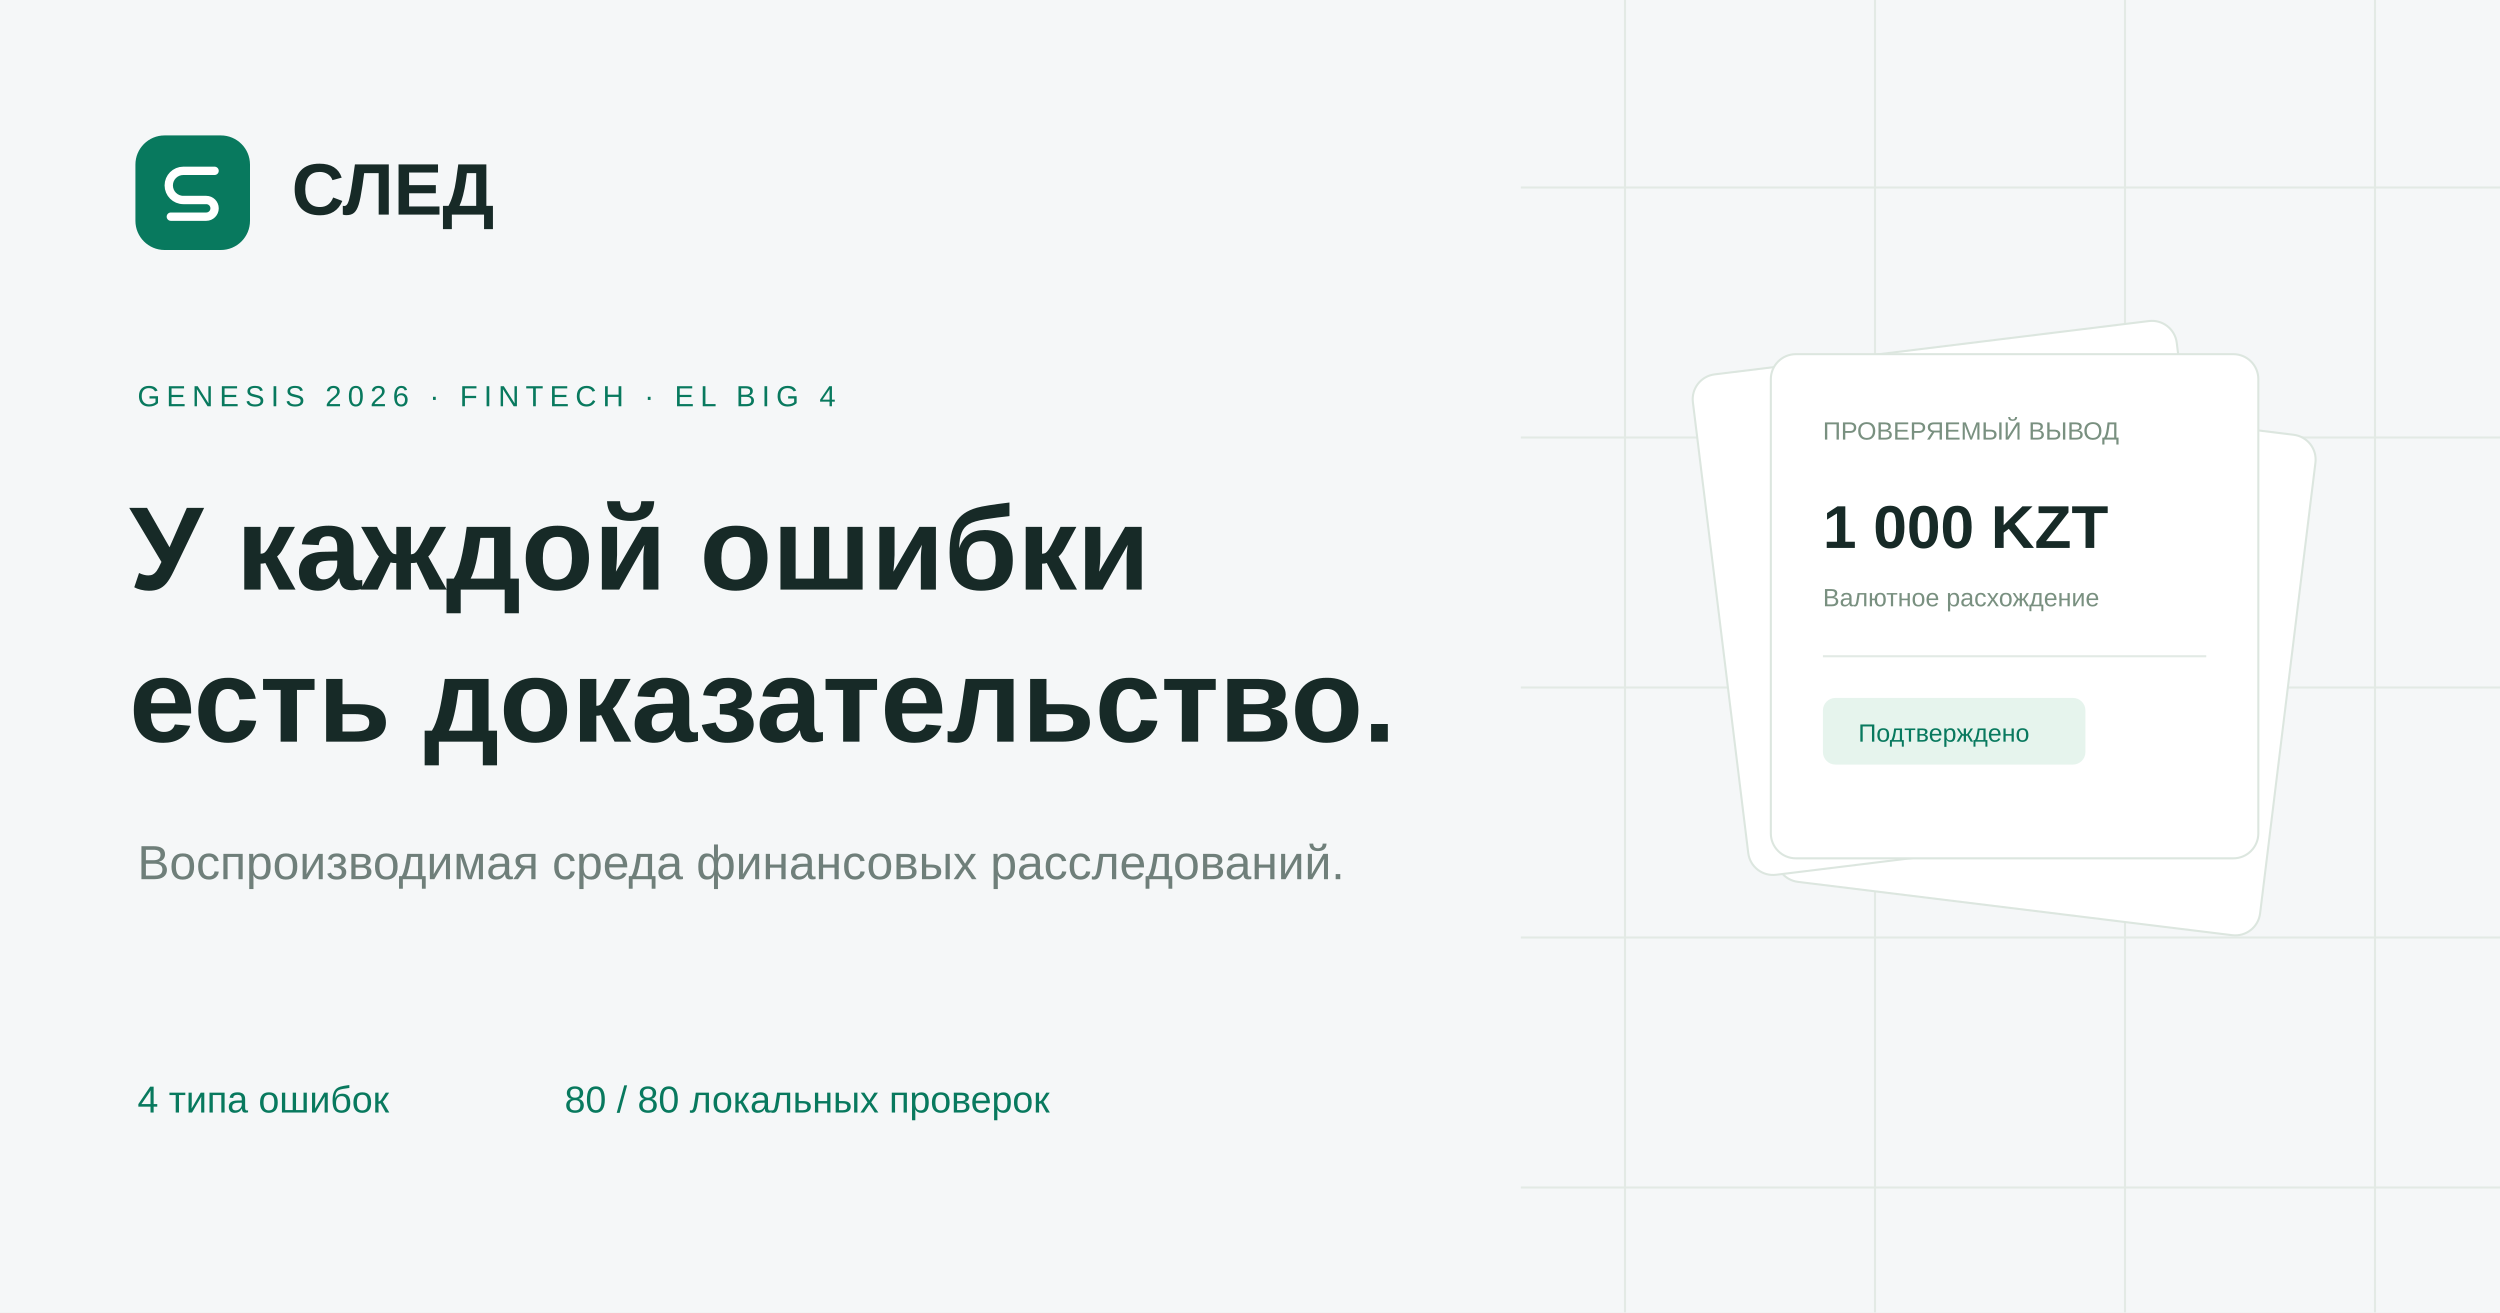
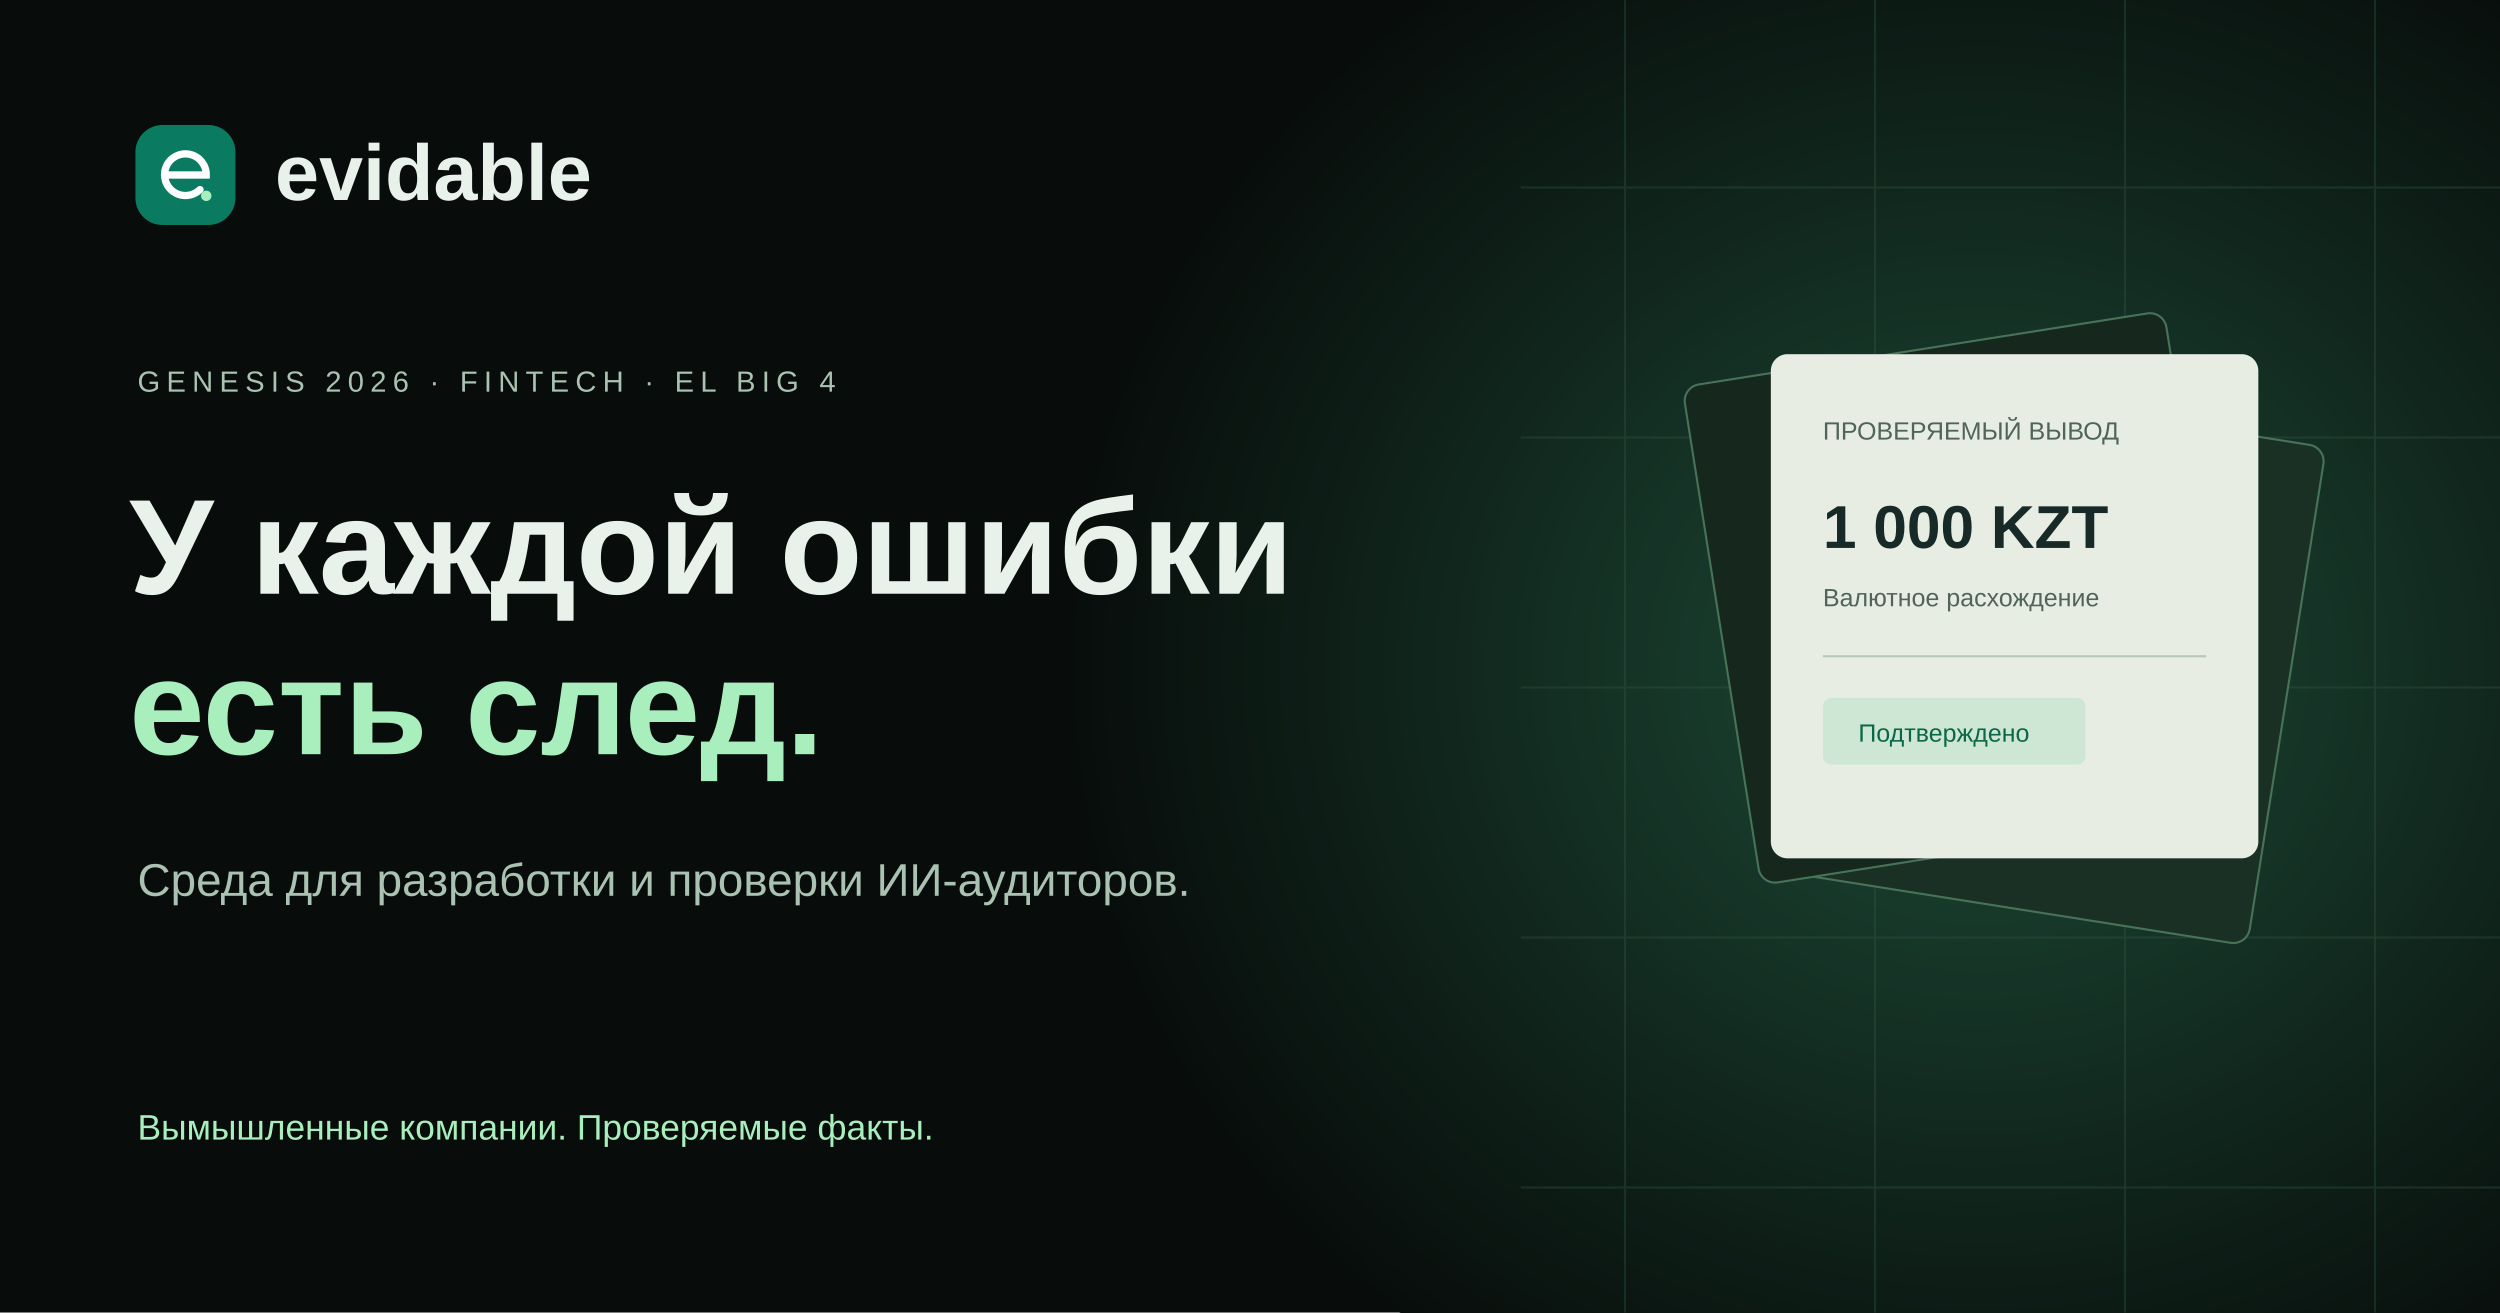
<svg xmlns="http://www.w3.org/2000/svg" width="1200" height="630" viewBox="0 0 1200 630">
-   <rect width="1200" height="630" fill="#f5f7f8" />
-   <path d="M780 0v630M900 0v630M1020 0v630M1140 0v630M730 90h470M730 210h470M730 330h470M730 450h470M730 570h470" stroke="#e3eae5" />
-   <rect x="65" y="65" width="55" height="55" rx="14" fill="#08795e" />
-   <path d="M103 82H88a7 7 0 0 0 0 14h11a4 4 0 0 1 0 8H82" fill="none" stroke="white" stroke-width="4" stroke-linecap="round" />
+   <defs>
+     <radialGradient id="glow">
+       <stop stop-color="#1d4b37" />
+       <stop offset="1" stop-color="#080d0b" />
+     </radialGradient>
+   </defs>
+   <rect width="1200" height="630" fill="#080d0b" />
+   <ellipse cx="950" cy="320" rx="440" ry="400" fill="url(#glow)" />
+   <path d="M780 0v630M900 0v630M1020 0v630M1140 0v630M730 90h470M730 210h470M730 330h470M730 450h470M730 570h470" stroke="#355b46" stroke-opacity=".35" />
+   <g transform="translate(65 60)">
+     <rect width="48" height="48" rx="13" fill="#0a7b61" />
+     <path d="M14 24h20a10 10 0 1 0-3 7" fill="none" stroke="#fff" stroke-width="3.5" stroke-linecap="round" />
+     <circle cx="34" cy="34" r="2.5" fill="#a9efbe" />
+   </g>
  <g font-family="Arial,sans-serif">
-     <text x="140" y="103" font-size="35" font-weight="700" fill="#172a27">СЛЕД</text>
-     <text x="66" y="195" font-size="14" letter-spacing="3" fill="#08795e">GENESIS 2026 · FINTECH · EL BIG 4</text>
-     <text x="62" y="283" font-size="57" font-weight="700" fill="#172a27">У каждой ошибки</text>
-     <text x="62" y="356" font-size="57" font-weight="700" fill="#172a27">есть доказательство.</text>
-     <text x="66" y="422" font-size="23" fill="#6f7f7a">Воспроизводимая среда финансовых расследований.</text>
-     <text x="66" y="534" font-size="18" fill="#08795e">4 типа ошибок</text>
-     <text x="271" y="534" font-size="18" fill="#08795e">80 / 80 локальных проверок</text>
+     <text x="132" y="96" font-size="38" font-weight="700" fill="#e8f2eb">evidable</text>
+     <text x="66" y="188" font-size="14" letter-spacing="3" fill="#a9c2b1">GENESIS 2026 · FINTECH · EL BIG 4</text>
+     <text x="62" y="285" font-size="65" font-weight="700" fill="#e8f2eb">У каждой ошибки</text>
+     <text x="62" y="362" font-size="65" font-weight="700" fill="#a9efbe">есть след.</text>
+     <text x="66" y="430" font-size="22" fill="#a9c2b1">Среда для разработки и проверки ИИ-аудиторов.</text>
+     <text x="66" y="547" font-size="17" fill="#a9efbe">Вымышленные компании. Проверяемые факты.</text>
  </g>
-   <rect x="865" y="195" width="234" height="242" rx="12" fill="white" stroke="#dce6df" transform="rotate(7 982 316)" />
-   <rect x="825" y="166" width="234" height="242" rx="12" fill="white" stroke="#dce6df" transform="rotate(-7 942 287)" />
-   <rect x="850" y="170" width="234" height="242" rx="12" fill="white" stroke="#dce6df" />
+   <rect x="865" y="195" width="234" height="242" rx="8" fill="#1b3025" stroke="#477359" transform="rotate(9 982 316)" />
+   <rect x="825" y="166" width="234" height="242" rx="8" fill="#16271e" stroke="#477359" transform="rotate(-9 942 287)" />
+   <rect x="850" y="170" width="234" height="242" rx="8" fill="#e8ede4" />
  <g font-family="Arial,sans-serif">
-     <text x="875" y="211" font-size="12" fill="#799080">ПРОВЕРЯЕМЫЙ ВЫВОД</text>
+     <text x="875" y="211" font-size="12" fill="#506557">ПРОВЕРЯЕМЫЙ ВЫВОД</text>
    <text x="875" y="263" font-size="29" font-weight="700" fill="#172a27">1 000 KZT</text>
-     <text x="875" y="291" font-size="12" fill="#799080">Валютное расхождение</text>
-     <path d="M875 315h184" stroke="#e2eae5" />
-     <rect x="875" y="335" width="126" height="32" rx="6" fill="#e6f4ed" />
-     <text x="892" y="356" font-size="12" fill="#08795e">Подтверждено</text>
+     <text x="875" y="291" font-size="12" fill="#506557">Валютное расхождение</text>
+     <path d="M875 315h184" stroke="#b7c6b9" />
+     <rect x="875" y="335" width="126" height="32" rx="4" fill="#cee7d4" />
+     <text x="892" y="356" font-size="12" fill="#0a6747">Подтверждено</text>
  </g>
</svg>
